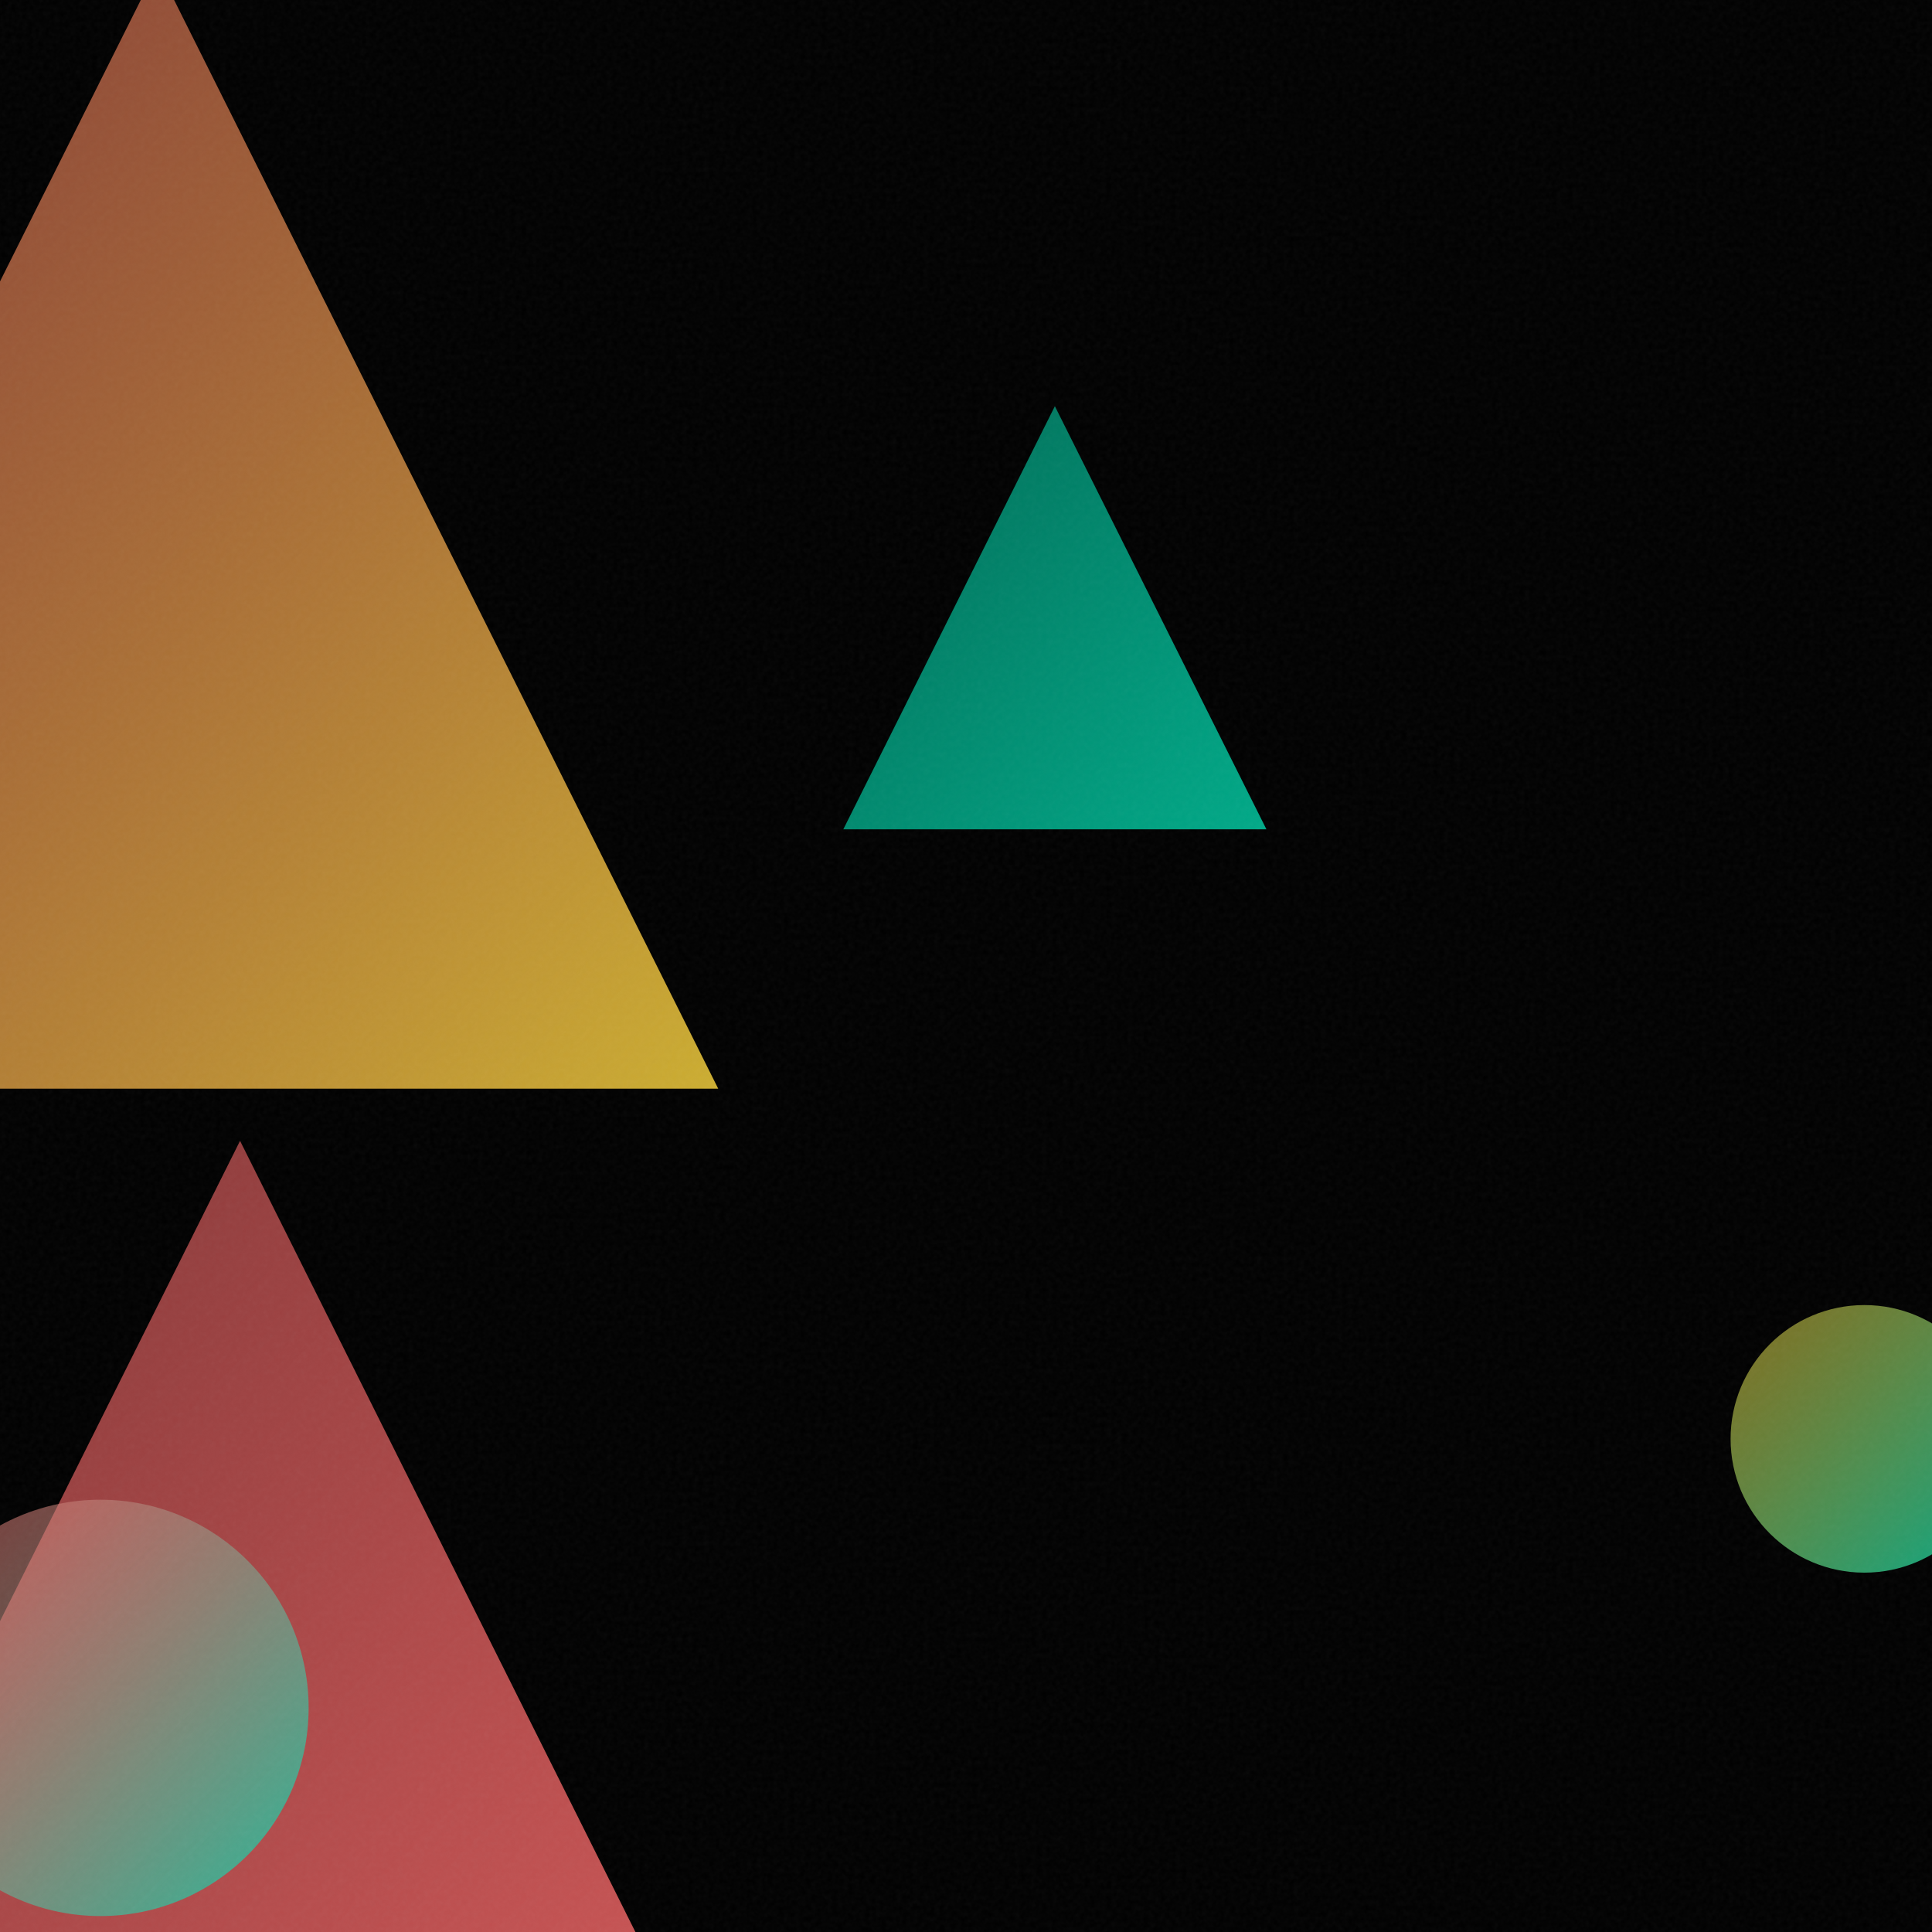
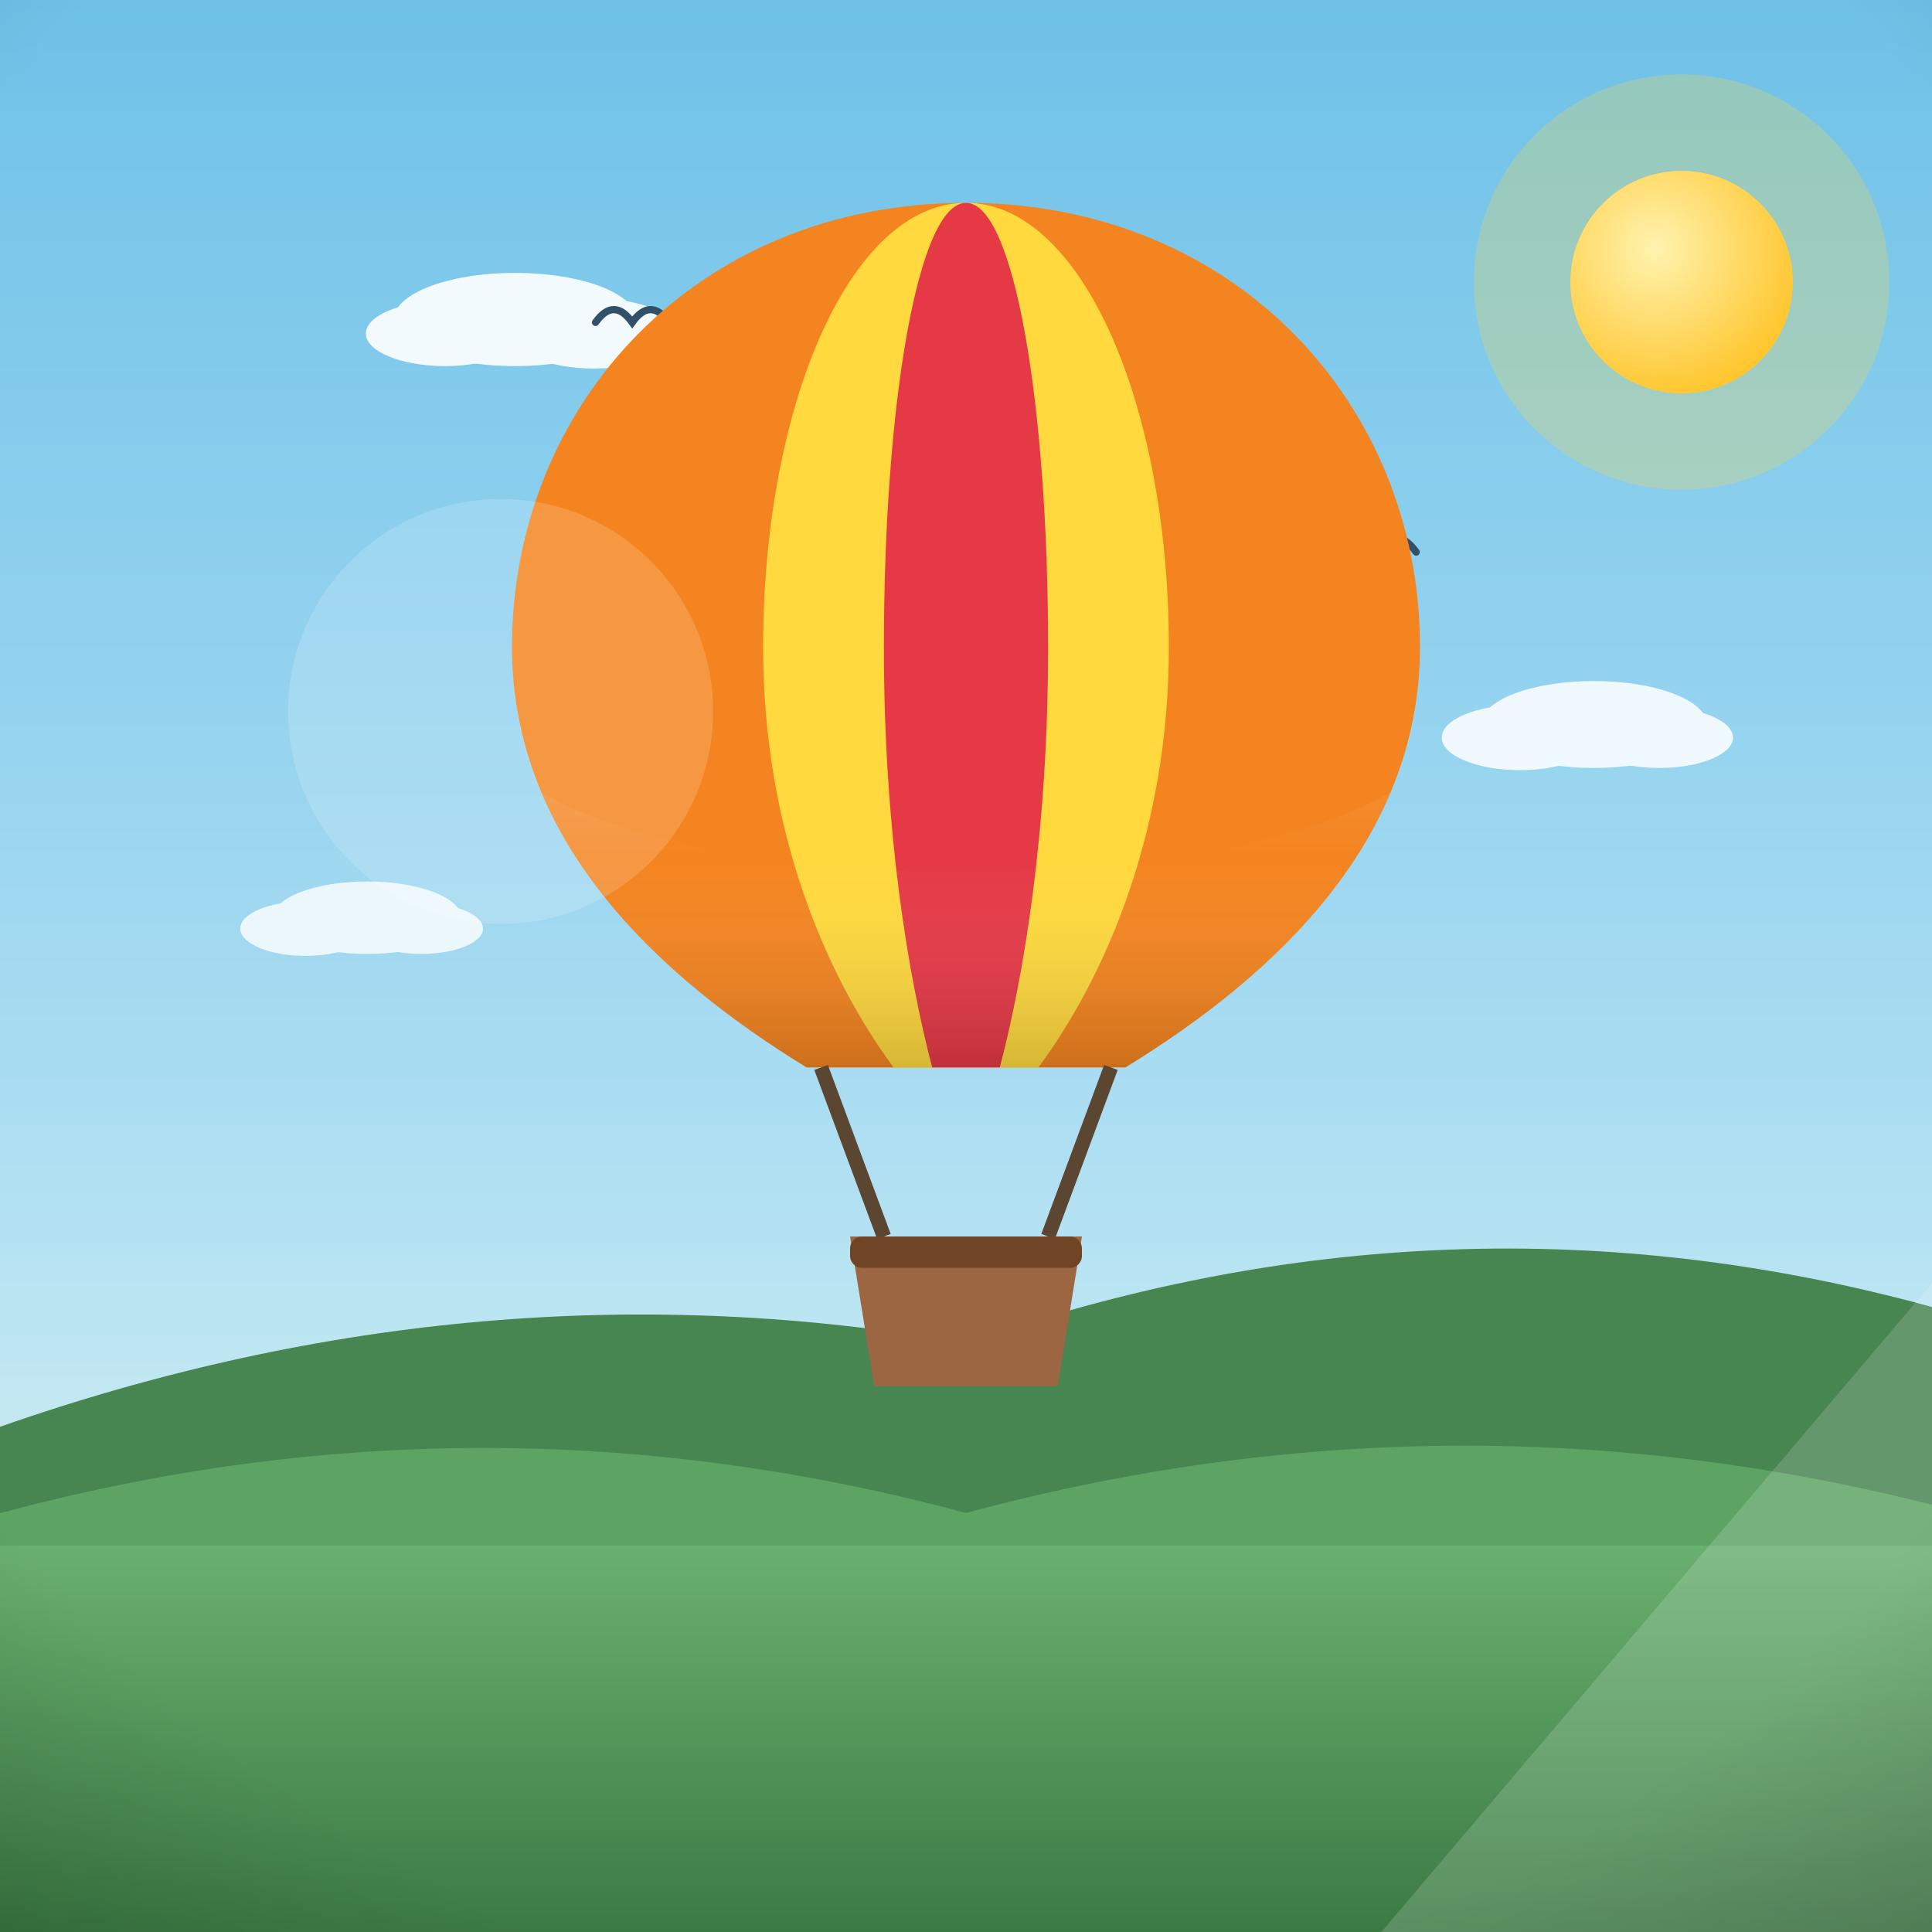
- <svg xmlns="http://www.w3.org/2000/svg" viewBox="0 0 400 400">
+ <svg xmlns="http://www.w3.org/2000/svg" viewBox="0 0 800 800">
  <defs>
-     <linearGradient id="g0" x1="358.4" y1="270.3" x2="413.7" y2="325.6" gradientUnits="userSpaceOnUse">
-       <stop offset="0" stop-color="#FFD93D" stop-opacity="0.5" />
-       <stop offset="1" stop-color="#00D4AA" stop-opacity="0.8" />
+     <linearGradient id="sky" x1="0" y1="0" x2="0" y2="1">
+       <stop offset="0" stop-color="#6ec1e8" />
+       <stop offset="0.55" stop-color="#a8dcf2" />
+       <stop offset="1" stop-color="#eafaf1" />
    </linearGradient>
-     <linearGradient id="g1" x1="-41.7" y1="236.2" x2="141.1" y2="419.1" gradientUnits="userSpaceOnUse">
-       <stop offset="0" stop-color="#FF6B6B" stop-opacity="0.5" />
-       <stop offset="1" stop-color="#FF6B6B" stop-opacity="0.8" />
+     <radialGradient id="sunG" cx="0.38" cy="0.35" r="0.9">
+       <stop offset="0" stop-color="#fff3b0" />
+       <stop offset="1" stop-color="#ffb703" />
+     </radialGradient>
+     <linearGradient id="ground" x1="0" y1="0" x2="0" y2="1">
+       <stop offset="0" stop-color="#69b06f" />
+       <stop offset="1" stop-color="#3c7a44" />
    </linearGradient>
-     <linearGradient id="g2" x1="-22.4" y1="310.5" x2="63.9" y2="396.8" gradientUnits="userSpaceOnUse">
-       <stop offset="0" stop-color="#FF6B6B" stop-opacity="0.5" />
-       <stop offset="1" stop-color="#00D4AA" stop-opacity="0.8" />
+     <linearGradient id="sea" x1="0" y1="0" x2="0" y2="1">
+       <stop offset="0" stop-color="#3d9bc4" />
+       <stop offset="1" stop-color="#1668a0" />
    </linearGradient>
-     <linearGradient id="g3" x1="-83.6" y1="-6.9" x2="148.7" y2="225.4" gradientUnits="userSpaceOnUse">
-       <stop offset="0" stop-color="#FF6B6B" stop-opacity="0.5" />
-       <stop offset="1" stop-color="#FFD93D" stop-opacity="0.8" />
+     <linearGradient id="shade" x1="0" y1="0" x2="0" y2="1">
+       <stop offset="0" stop-color="#ffffff" stop-opacity="0.20" />
+       <stop offset="0.5" stop-color="#ffffff" stop-opacity="0" />
+       <stop offset="1" stop-color="#000000" stop-opacity="0.16" />
    </linearGradient>
-     <linearGradient id="g4" x1="174.6" y1="84.1" x2="262.2" y2="171.7" gradientUnits="userSpaceOnUse">
-       <stop offset="0" stop-color="#00D4AA" stop-opacity="0.5" />
-       <stop offset="1" stop-color="#00D4AA" stop-opacity="0.8" />
-     </linearGradient>
-     <filter id="n">
-       <feTurbulence type="fractalNoise" baseFrequency="0.9" numOctaves="2" stitchTiles="stitch" />
-       <feColorMatrix type="saturate" values="0" />
-     </filter>
+     <radialGradient id="vig" cx="0.5" cy="0.42" r="0.85">
+       <stop offset="0.72" stop-color="#000000" stop-opacity="0" />
+       <stop offset="1" stop-color="#000000" stop-opacity="0.20" />
+     </radialGradient>
  </defs>
-   <rect width="400" height="400" fill="#000000" />
-   <circle cx="386.0" cy="297.9" r="27.7" fill="url(#g0)" />
-   <path d="M 49.7 236.2 L 141.1 419.1 L -41.7 419.1 Z" fill="url(#g1)" />
-   <circle cx="20.8" cy="353.6" r="43.1" fill="url(#g2)" />
-   <path d="M 32.6 -6.9 L 148.7 225.4 L -83.6 225.4 Z" fill="url(#g3)" />
-   <path d="M 218.4 84.1 L 262.2 171.7 L 174.6 171.7 Z" fill="url(#g4)" />
-   <rect width="400" height="400" filter="url(#n)" opacity="0.05" />
+   <rect width="800" height="800" fill="url(#sky)" />
+   <circle cx="696.3" cy="116.8" r="86" fill="#ffd93d" opacity="0.25" />
+   <circle cx="696.3" cy="116.8" r="46" fill="#ffd93d" />
+   <circle cx="696.3" cy="116.8" r="46" fill="url(#sunG)" />
+   <g fill="#ffffff" opacity="0.9">
+     <ellipse cx="213.3" cy="132.3" rx="50.2" ry="19.3" />
+     <ellipse cx="184.3" cy="138.1" rx="32.8" ry="13.5" />
+     <ellipse cx="246.1" cy="138.1" rx="34.8" ry="14.5" />
+   </g>
+   <g fill="#ffffff" opacity="0.75">
+     <ellipse cx="482.4" cy="175" rx="42.4" ry="16.3" />
+     <ellipse cx="457.9" cy="179.9" rx="27.7" ry="11.4" />
+     <ellipse cx="510.1" cy="179.9" rx="29.4" ry="12.2" />
+   </g>
+   <path d="M0 684 L0 590.8 Q 200 520.8 400 556.2 Q 600 486.2 800 541.2 L800 684 Z" fill="#478551" />
+   <path d="M0 730 L0 626.6 Q 200 572.6 400 626.5 Q 600 572.5 800 623.1 L800 730 Z" fill="#5da464" />
+   <rect y="640" width="800" height="160" fill="url(#ground)" />
+   <path d="M 246.6 133.5 Q 254.2 122.9 261.8 133.5 Q 269.4 122.9 277 133.5" fill="none" stroke="#33506b" stroke-width="3" stroke-linecap="round" />
+   <path d="M 552.3 228.6 Q 560.8 216.7 569.3 228.6 Q 577.8 216.7 586.4 228.6" fill="none" stroke="#33506b" stroke-width="3" stroke-linecap="round" />
+   <path d="M 348.2 214.6 Q 356.5 203 364.8 214.6 Q 373.1 203 381.4 214.6" fill="none" stroke="#33506b" stroke-width="3" stroke-linecap="round" />
+   <g transform="translate(400 0) scale(-1 1) translate(-400 0)">
+     <path d="M400 84 C 512 84 588 168 588 268 C 588 348 528 404 466 442 L 334 442 C 272 404 212 348 212 268 C 212 168 288 84 400 84 Z" fill="#f4841f" />
+     <path d="M400 84 C 448 84 484 168 484 268 C 484 344 458 404 430 442 L 370 442 C 342 404 316 344 316 268 C 316 168 352 84 400 84 Z" fill="#ffd93d" />
+     <path d="M400 84 C 420 84 434 168 434 268 C 434 344 424 404 414 442 L 386 442 C 376 404 366 344 366 268 C 366 168 380 84 400 84 Z" fill="#e63946" />
+     <path d="M212 268 C 212 348 272 404 334 442 L 466 442 C 528 404 588 348 588 268 C 588 290 584 310 576 328 C 500 372 300 372 224 328 C 216 310 212 290 212 268 Z" fill="url(#shade)" />
+     <path d="M340 442 L 366 512 M460 442 L 434 512" stroke="#5b4632" stroke-width="6" />
+     <path d="M352 512 L 448 512 L 438 574 L 362 574 Z" fill="#9c6642" />
+     <rect x="352" y="512" width="96" height="13" rx="5" fill="#6f4525" />
+     <g fill="#ffffff" opacity="0.85">
+       <ellipse cx="140" cy="300" rx="46.8" ry="18" />
+       <ellipse cx="113" cy="305.4" rx="30.6" ry="12.6" />
+       <ellipse cx="170.6" cy="305.4" rx="32.4" ry="13.5" />
+     </g>
+     <g fill="#ffffff" opacity="0.8">
+       <ellipse cx="648" cy="380" rx="39" ry="15" />
+       <ellipse cx="625.5" cy="384.5" rx="25.5" ry="10.5" />
+       <ellipse cx="673.5" cy="384.5" rx="27" ry="11.3" />
+     </g>
+   </g>
+   <g opacity="0.16">
+     <circle cx="207.3" cy="294.6" r="88" fill="#ffffff" />
+     <path d="M 572 800 L 800 800 L 800 531.3 Z" fill="#ffffff" />
+   </g>
+   <rect width="800" height="800" fill="url(#vig)" />
</svg>
